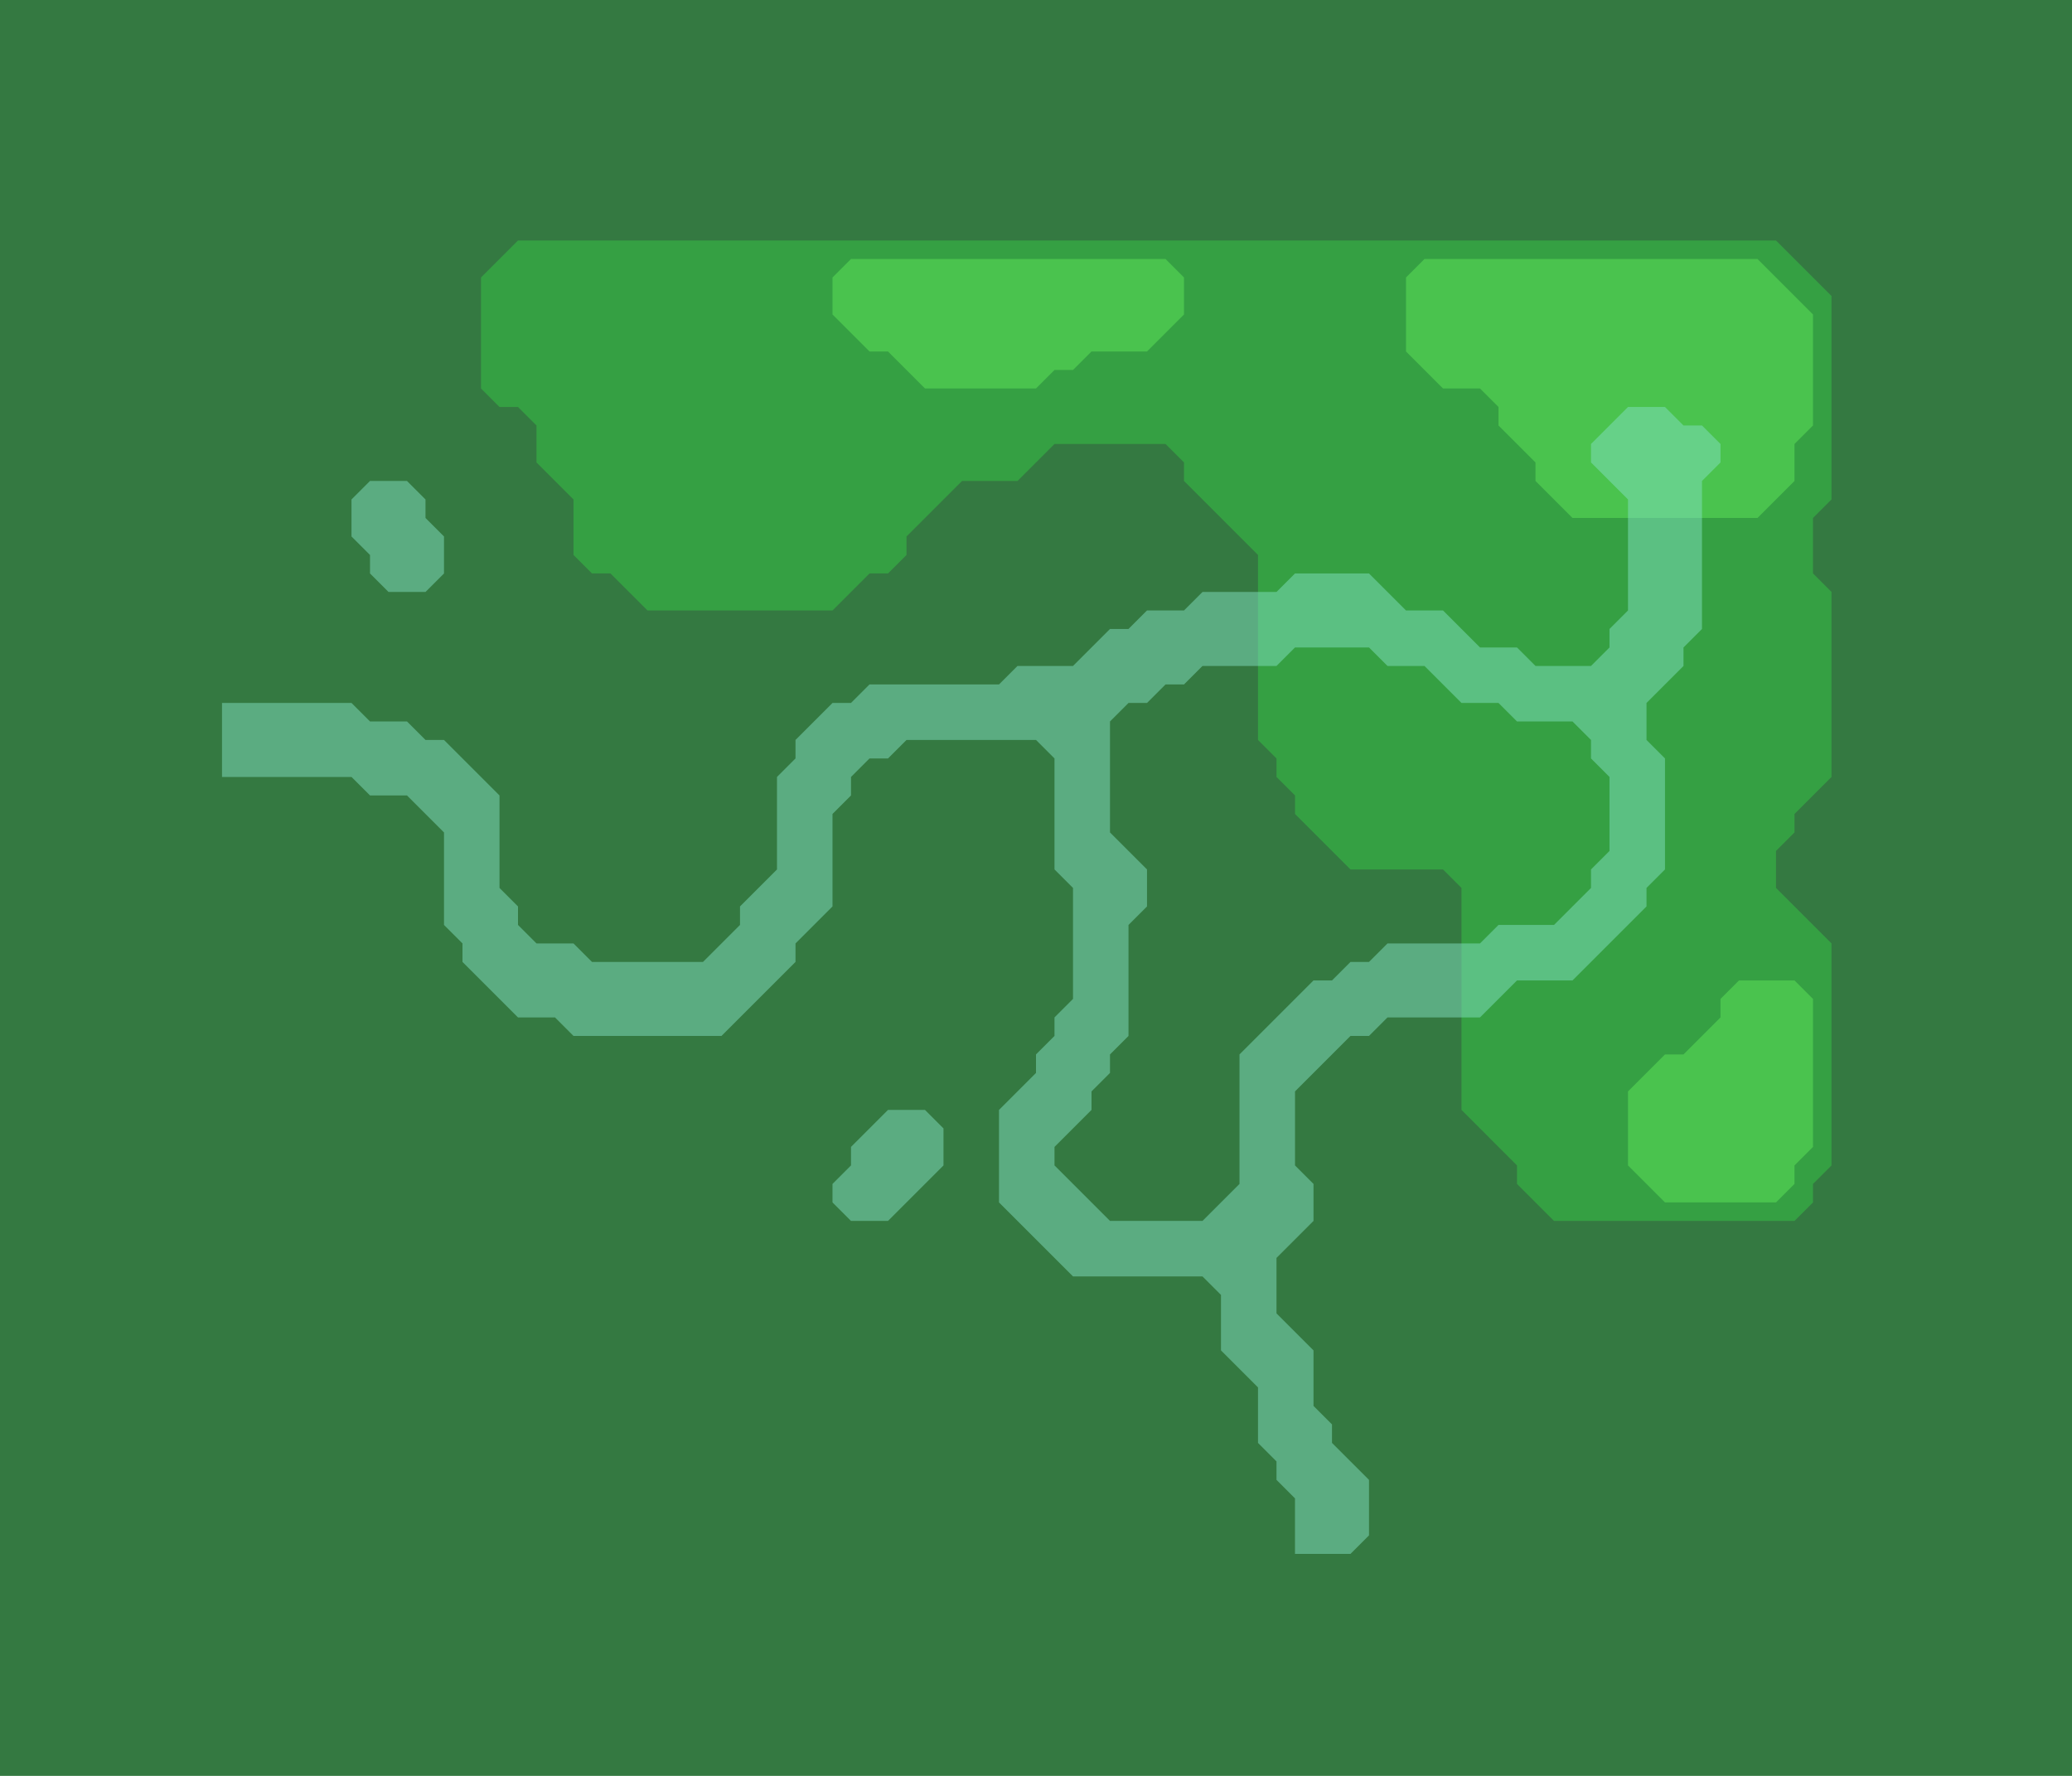
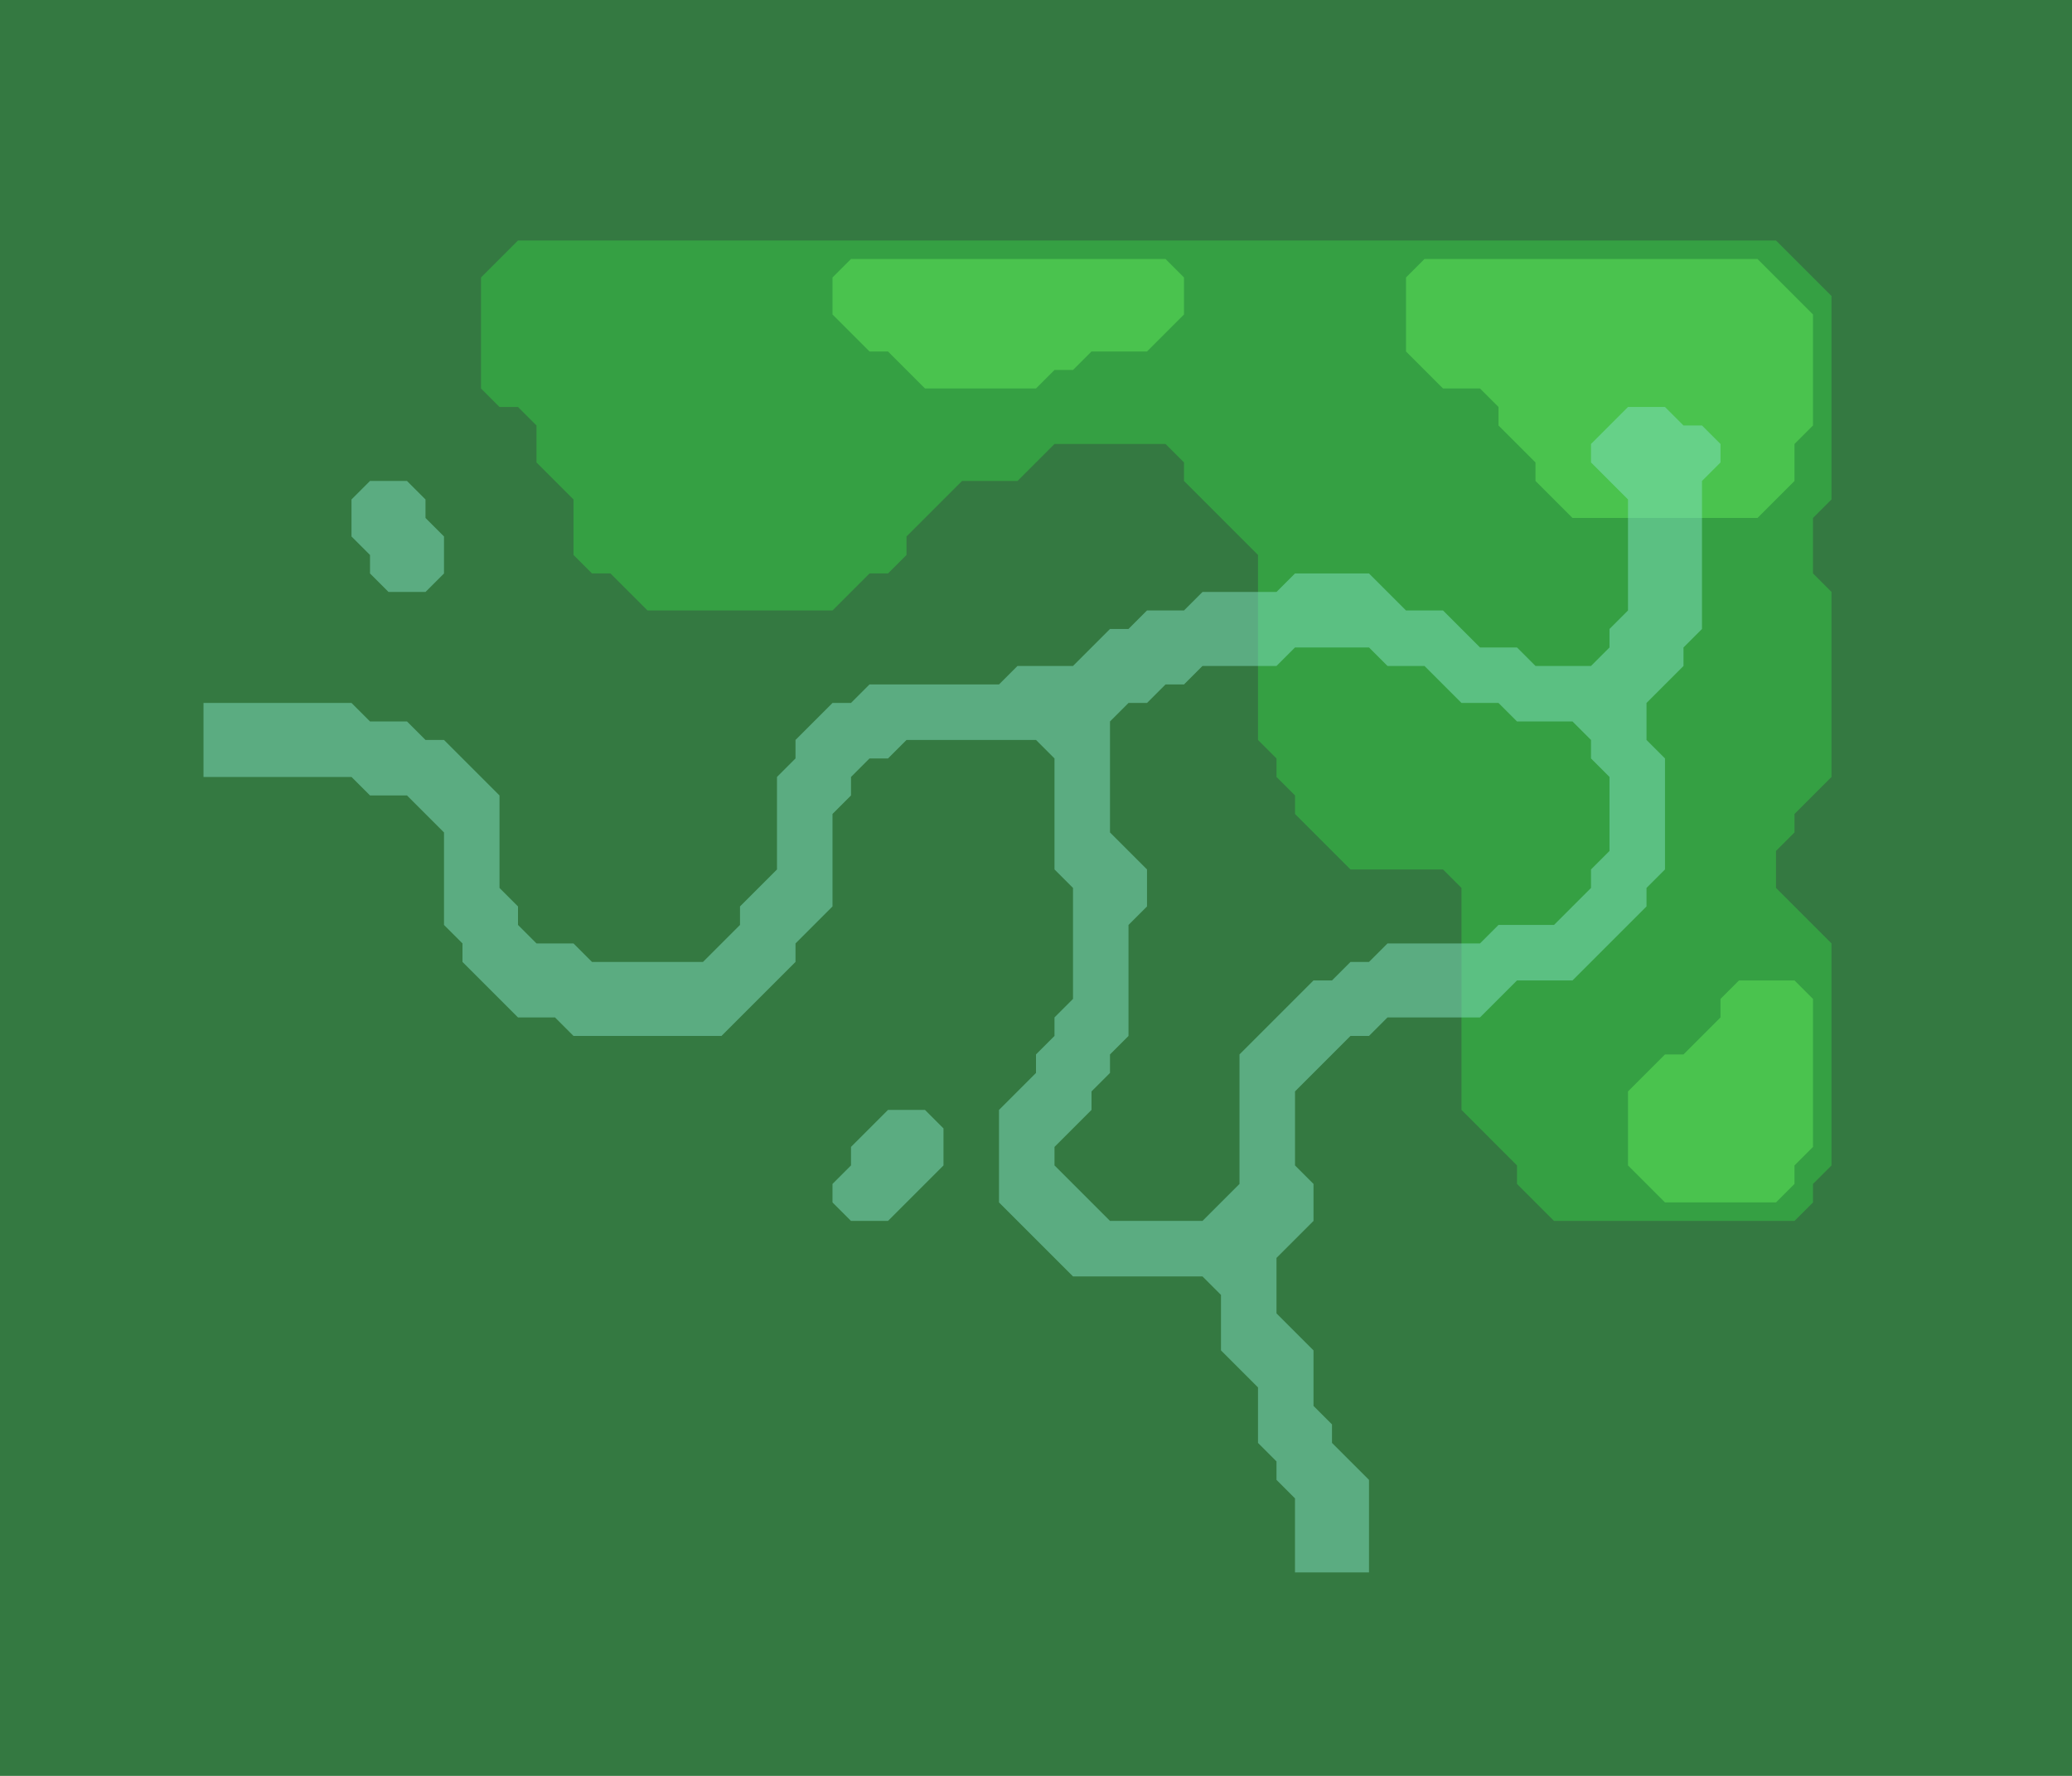
<svg xmlns="http://www.w3.org/2000/svg" viewBox="0 0 112 96" width="448" height="384">
  <rect x="0" y="0" width="112" height="96" fill="#347941" />
  <path d="M28,13L96,13L99,16L99,27L98,28L98,31L99,32L99,42L97,44L97,45L96,46L96,48L99,51L99,63L98,64L98,65L97,66L84,66L82,64L82,63L79,60L79,48L78,47L73,47L70,44L70,43L69,42L69,41L68,40L68,30L64,26L64,25L63,24L57,24L55,26L52,26L49,29L49,30L48,31L47,31L45,33L35,33L33,31L32,31L31,30L31,27L29,25L29,23L28,22L27,22L26,21L26,15Z" fill="#35a043" fill-rule="evenodd" />
  <path d="M46,14L63,14L64,15L64,17L62,19L59,19L58,20L57,20L56,21L50,21L48,19L47,19L45,17L45,15Z M77,14L95,14L98,17L98,23L97,24L97,26L95,28L85,28L83,26L83,25L81,23L81,22L80,21L78,21L76,19L76,15Z M94,53L97,53L98,54L98,62L97,63L97,64L96,65L90,65L88,63L88,59L90,57L91,57L93,55L93,54Z" fill="#4ac34e" fill-rule="evenodd" />
-   <path d="M88,22L90,22L91,23L92,23L93,24L93,25L92,26L92,34L91,35L91,36L89,38L89,40L90,41L90,47L89,48L89,49L85,53L82,53L80,55L75,55L74,56L73,56L70,59L70,63L71,64L71,66L69,68L69,71L71,73L71,76L72,77L72,78L74,80L74,83L73,84L70,84L70,81L69,80L69,79L68,78L68,75L66,73L66,70L65,69L58,69L54,65L54,60L56,58L56,57L57,56L57,55L58,54L58,48L57,47L57,41L56,40L49,40L48,41L47,41L46,42L46,43L45,44L45,49L43,51L43,52L39,56L31,56L30,55L28,55L25,52L25,51L24,50L24,45L22,43L20,43L19,42L12,42L12,38L19,38L20,39L22,39L23,40L24,40L27,43L27,48L28,49L28,50L29,51L31,51L32,52L38,52L40,50L40,49L42,47L42,42L43,41L43,40L45,38L46,38L47,37L54,37L55,36L58,36L60,34L61,34L62,33L64,33L65,32L69,32L70,31L74,31L76,33L78,33L80,35L82,35L83,36L86,36L87,35L87,34L88,33L88,27L86,25L86,24Z M20,26L22,26L23,27L23,28L24,29L24,31L23,32L21,32L20,31L20,30L19,29L19,27Z M70,35L69,36L65,36L64,37L63,37L62,38L61,38L60,39L60,45L62,47L62,49L61,50L61,56L60,57L60,58L59,59L59,60L57,62L57,63L60,66L65,66L67,64L67,57L71,53L72,53L73,52L74,52L75,51L80,51L81,50L84,50L86,48L86,47L87,46L87,42L86,41L86,40L85,39L82,39L81,38L79,38L77,36L75,36L74,35Z M48,60L50,60L51,61L51,63L48,66L46,66L45,65L45,64L46,63L46,62Z" fill="#83e1c3" fill-opacity="0.5" fill-rule="evenodd" />
+   <path d="M88,22L90,22L91,23L92,23L93,24L93,25L92,26L92,34L91,35L91,36L89,38L89,40L90,41L90,47L89,48L89,49L85,53L82,53L80,55L75,55L74,56L73,56L70,59L70,63L71,64L71,66L69,68L69,71L71,73L71,76L72,77L72,78L74,80L74,85L70,85L70,81L69,80L69,79L68,78L68,75L66,73L66,70L65,69L58,69L54,65L54,60L56,58L56,57L57,56L57,55L58,54L58,48L57,47L57,41L56,40L49,40L48,41L47,41L46,42L46,43L45,44L45,49L43,51L43,52L39,56L31,56L30,55L28,55L25,52L25,51L24,50L24,45L22,43L20,43L19,42L11,42L11,38L19,38L20,39L22,39L23,40L24,40L27,43L27,48L28,49L28,50L29,51L31,51L32,52L38,52L40,50L40,49L42,47L42,42L43,41L43,40L45,38L46,38L47,37L54,37L55,36L58,36L60,34L61,34L62,33L64,33L65,32L69,32L70,31L74,31L76,33L78,33L80,35L82,35L83,36L86,36L87,35L87,34L88,33L88,27L86,25L86,24Z M20,26L22,26L23,27L23,28L24,29L24,31L23,32L21,32L20,31L20,30L19,29L19,27Z M70,35L69,36L65,36L64,37L63,37L62,38L61,38L60,39L60,45L62,47L62,49L61,50L61,56L60,57L60,58L59,59L59,60L57,62L57,63L60,66L65,66L67,64L67,57L71,53L72,53L73,52L74,52L75,51L80,51L81,50L84,50L86,48L86,47L87,46L87,42L86,41L86,40L85,39L82,39L81,38L79,38L77,36L75,36L74,35Z M48,60L50,60L51,61L51,63L48,66L46,66L45,65L45,64L46,63L46,62Z" fill="#83e1c3" fill-opacity="0.5" fill-rule="evenodd" />
</svg>
